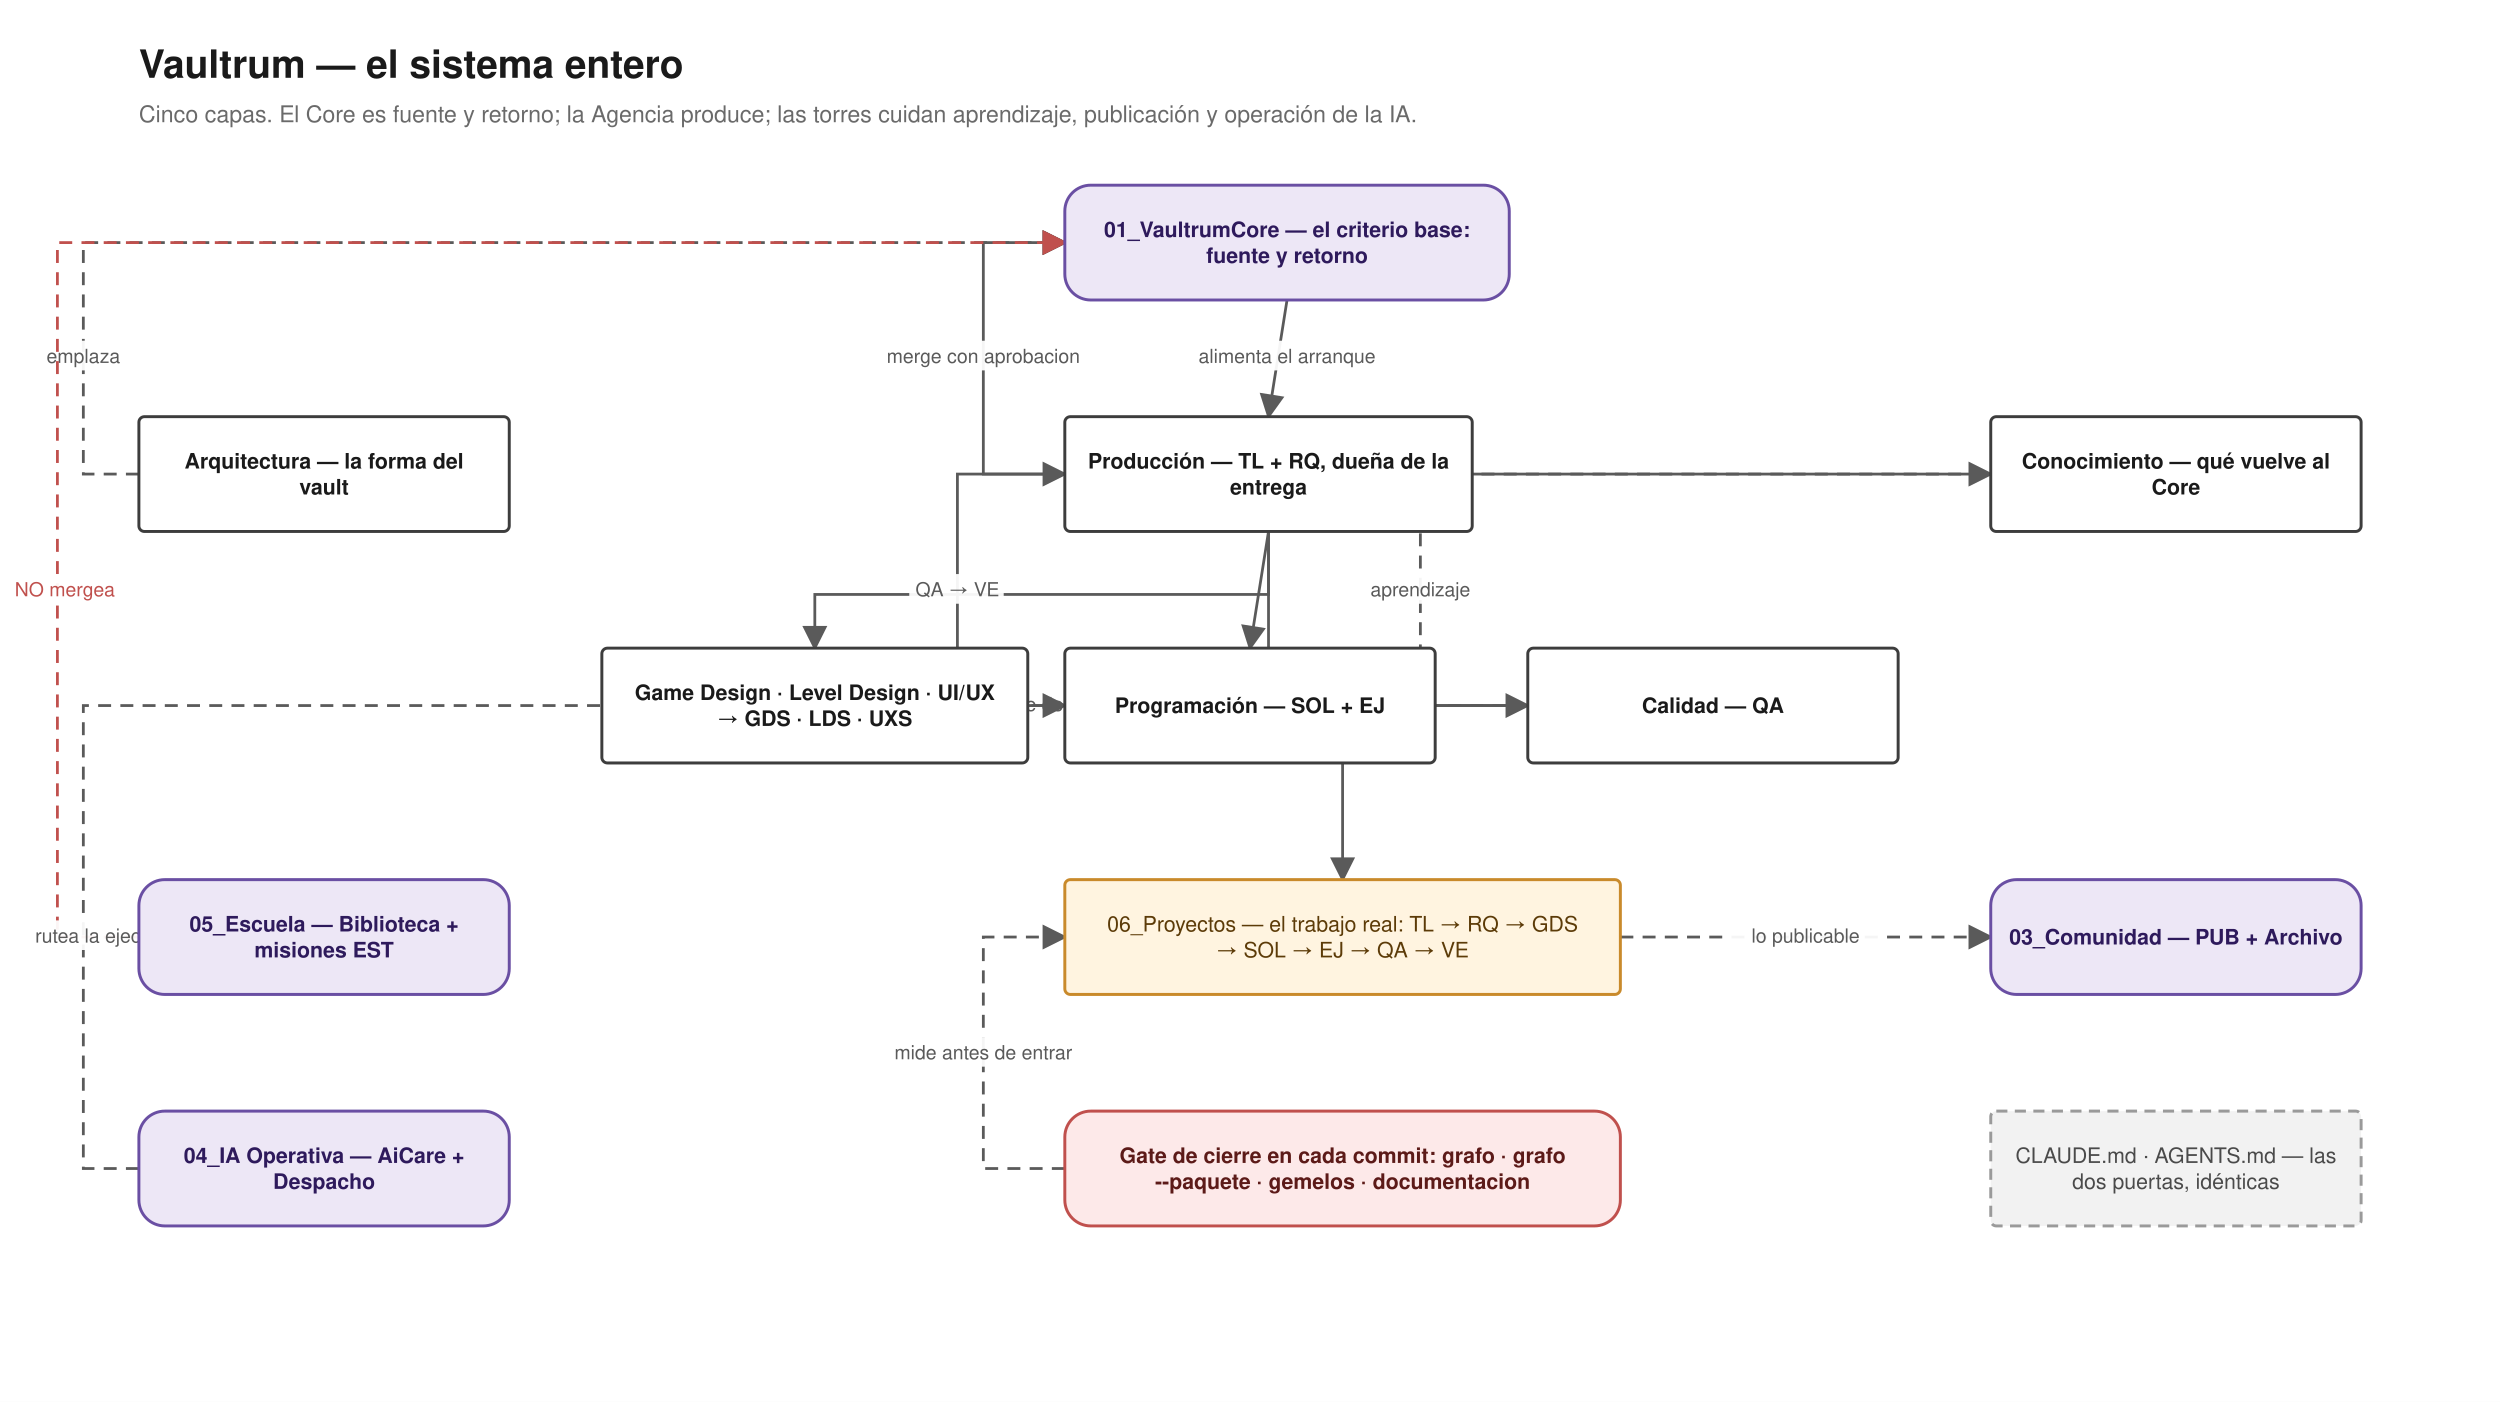
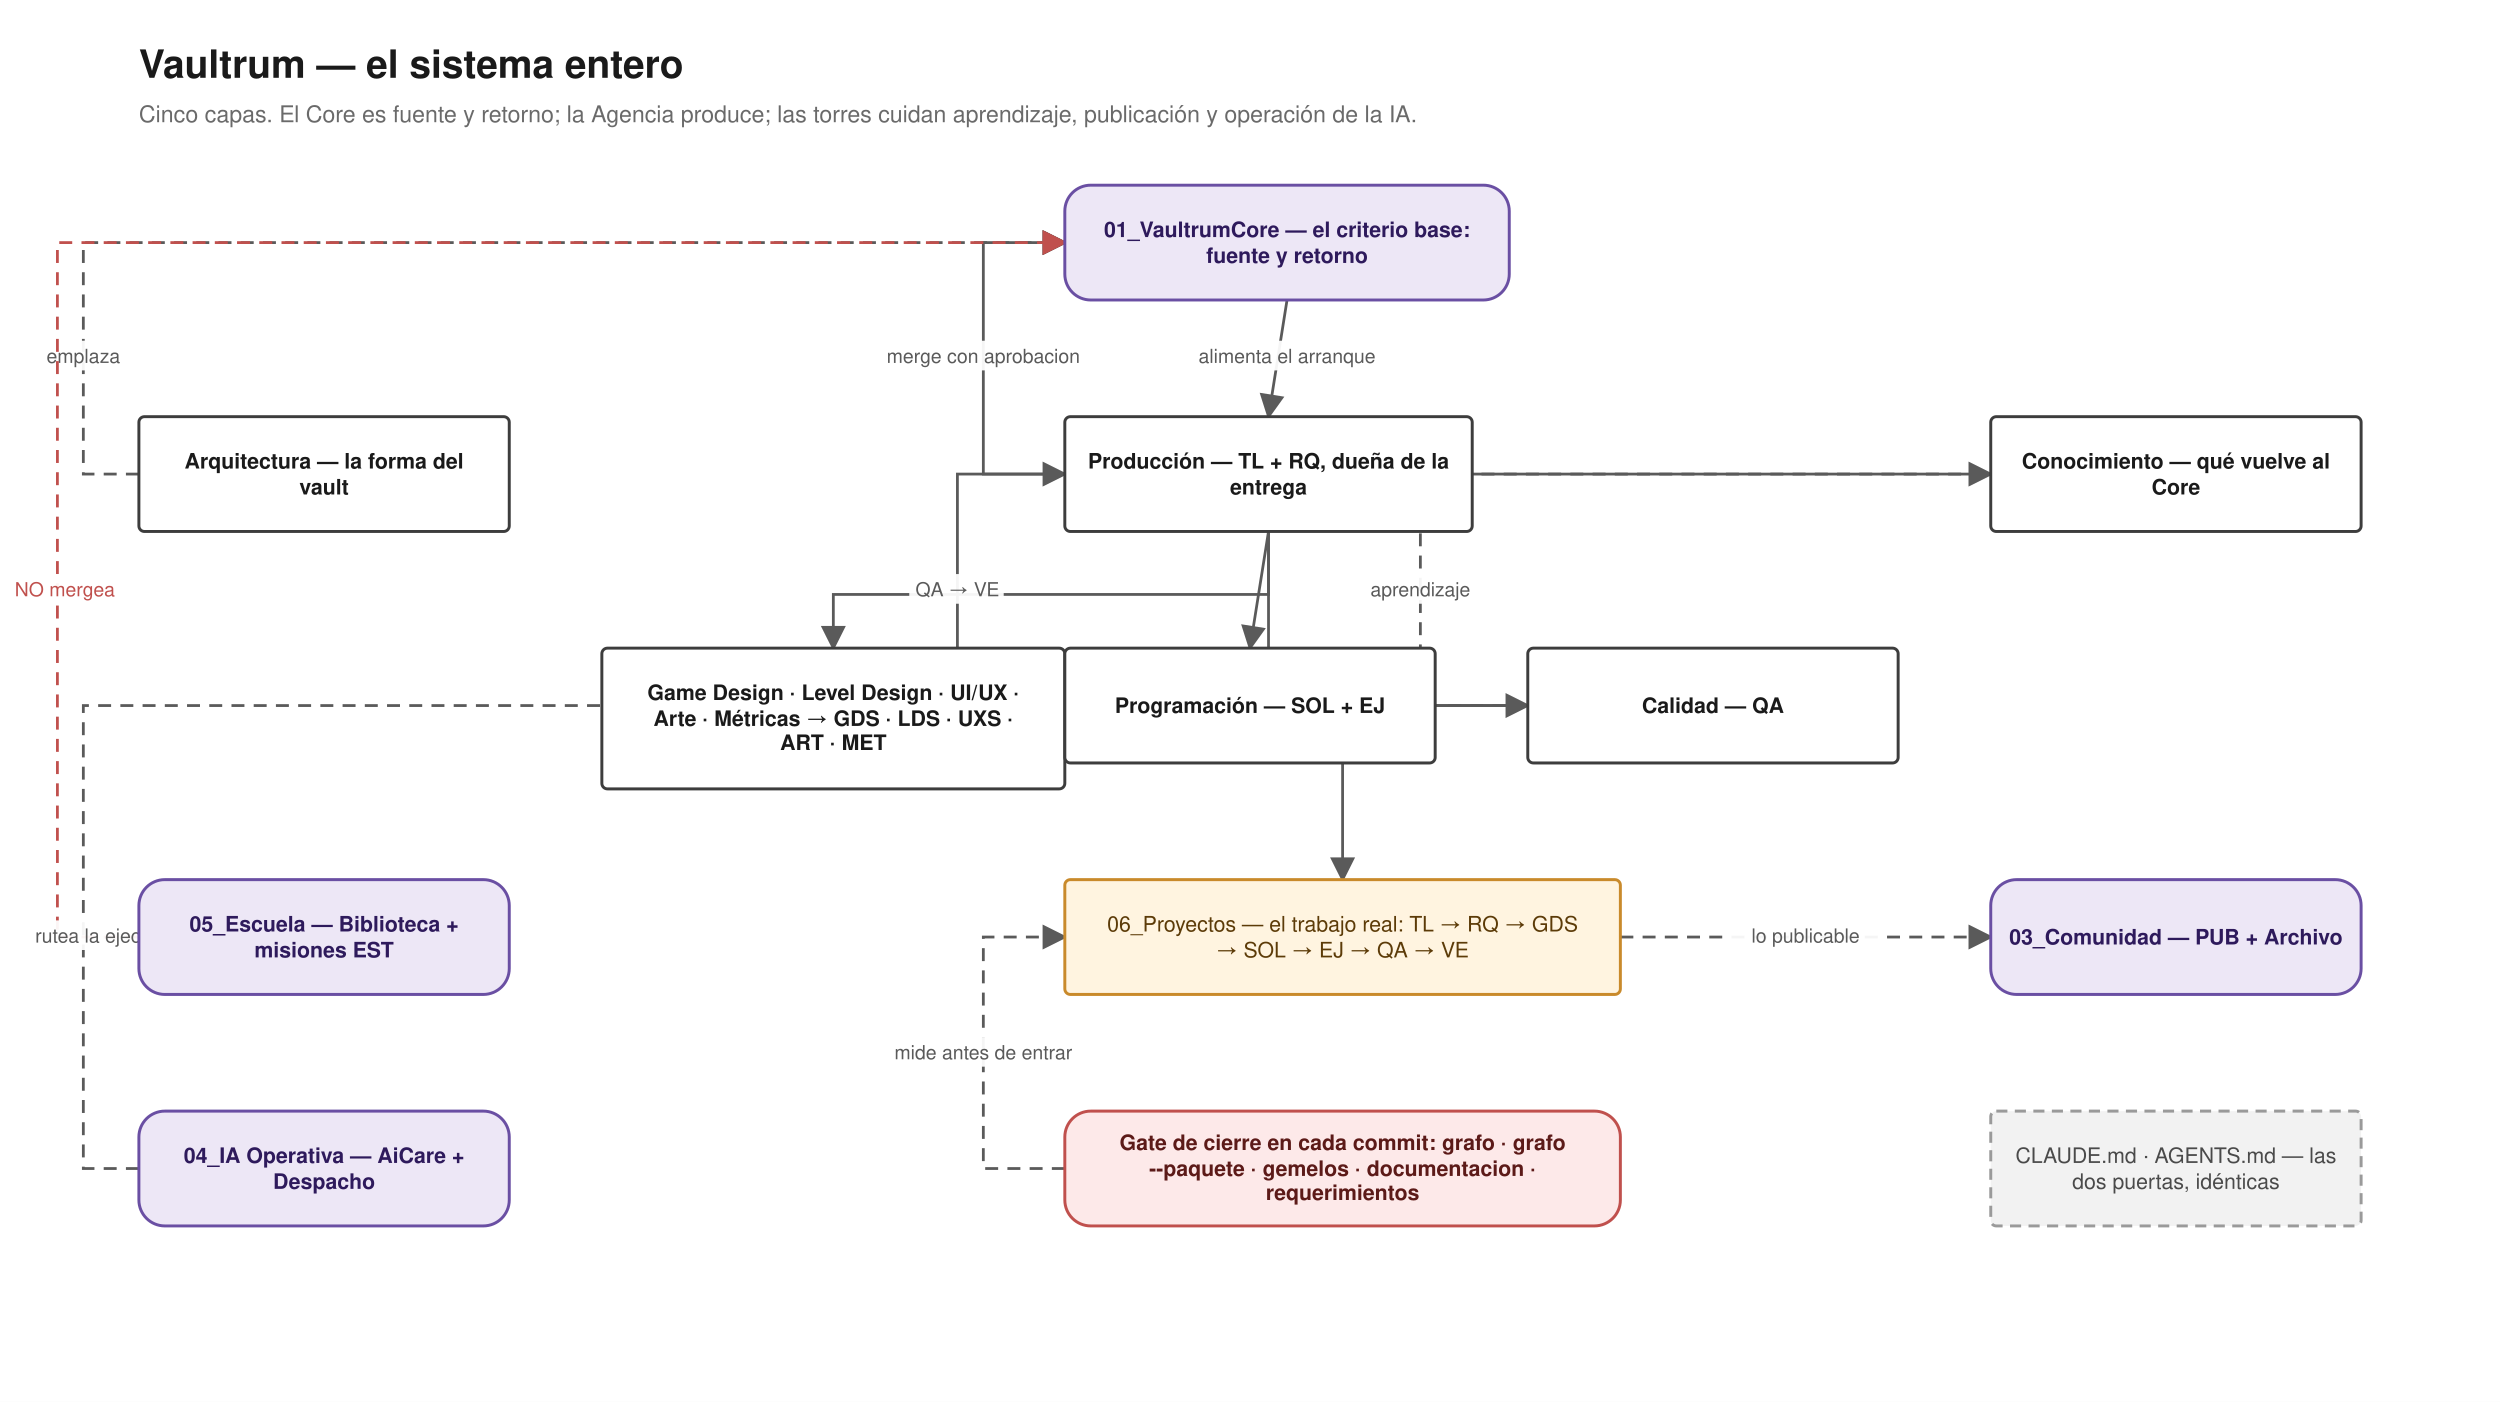
<svg xmlns="http://www.w3.org/2000/svg" width="1350" height="757" viewBox="0 0 1350 757" font-family="Segoe UI, Helvetica, Arial, sans-serif">
  <rect width="1350" height="757" fill="#FFFFFF" />
  <defs>
    <marker id="f" markerWidth="9" markerHeight="9" refX="8" refY="4.5" orient="auto">
      <path d="M0,0 L9,4.5 L0,9 z" fill="#5A5A5A" />
    </marker>
    <marker id="fr" markerWidth="9" markerHeight="9" refX="8" refY="4.5" orient="auto">
      <path d="M0,0 L9,4.5 L0,9 z" fill="#C0504D" />
    </marker>
  </defs>
  <text x="75" y="42" font-size="21" font-weight="600" fill="#1A1A1A">Vaultrum — el sistema entero</text>
  <text x="75" y="66" font-size="12.5" fill="#6A6A6A">Cinco capas. El Core es fuente y retorno; la Agencia produce; las torres cuidan aprendizaje, publicación y operación de la IA.</text>
  <path d="M 695,162 L 685,225" fill="none" stroke="#5A5A5A" stroke-width="1.5" marker-end="url(#f)" />
  <rect x="633" y="184" width="124" height="16" rx="3" fill="#FFFFFF" opacity="0.94" />
  <text x="695" y="196" font-size="10.5" fill="#5A5A5A" text-anchor="middle">alimenta el arranque</text>
-   <path d="M 685,287 L 685,321 L 440,321 L 440,350" fill="none" stroke="#5A5A5A" stroke-width="1.5" marker-end="url(#f)" />
+   <path d="M 685,287 L 685,321 L 450,321 L 450,350" fill="none" stroke="#5A5A5A" stroke-width="1.5" marker-end="url(#f)" />
  <path d="M 685,287 L 675,350" fill="none" stroke="#5A5A5A" stroke-width="1.5" marker-end="url(#f)" />
-   <path d="M 555,381 L 575,381" fill="none" stroke="#5A5A5A" stroke-width="1.5" marker-end="url(#f)" />
-   <rect x="511" y="372" width="107" height="16" rx="3" fill="#FFFFFF" opacity="0.94" />
-   <text x="565" y="384" font-size="10.5" fill="#5A5A5A" text-anchor="middle">paquete de diseno</text>
+   <path d="M 575,388 L 575,381" fill="none" stroke="#5A5A5A" stroke-width="1.5" marker-end="url(#f)" />
+   <rect x="521" y="379" width="107" height="16" rx="3" fill="#FFFFFF" opacity="0.94" />
+   <text x="575" y="391" font-size="10.5" fill="#5A5A5A" text-anchor="middle">paquete de diseno</text>
  <path d="M 775,381 L 825,381" fill="none" stroke="#5A5A5A" stroke-width="1.5" marker-end="url(#f)" />
  <path d="M 825,381 L 517,381 L 517,256 L 575,256" fill="none" stroke="#5A5A5A" stroke-width="1.5" marker-end="url(#f)" />
  <rect x="491" y="310" width="51" height="16" rx="3" fill="#FFFFFF" opacity="0.94" />
  <text x="517" y="322" font-size="10.5" fill="#5A5A5A" text-anchor="middle">QA → VE</text>
  <path d="M 685,287 L 685,366 L 725,366 L 725,475" fill="none" stroke="#5A5A5A" stroke-width="1.5" marker-end="url(#f)" />
  <rect x="668" y="357" width="74" height="16" rx="3" fill="#FFFFFF" opacity="0.94" />
  <text x="705" y="369" font-size="10.5" fill="#5A5A5A" text-anchor="middle">aterriza en</text>
  <path d="M 1075,256 L 531,256 L 531,131 L 575,131" fill="none" stroke="#5A5A5A" stroke-width="1.5" marker-end="url(#f)" />
  <rect x="469" y="184" width="124" height="16" rx="3" fill="#FFFFFF" opacity="0.94" />
  <text x="531" y="196" font-size="10.5" fill="#5A5A5A" text-anchor="middle">merge con aprobacion</text>
  <path d="M 825,381 L 767,381 L 767,256 L 1075,256" fill="none" stroke="#5A5A5A" stroke-width="1.5" stroke-dasharray="7 5" marker-end="url(#f)" />
  <rect x="730" y="310" width="74" height="16" rx="3" fill="#FFFFFF" opacity="0.94" />
  <text x="767" y="322" font-size="10.5" fill="#5A5A5A" text-anchor="middle">aprendizaje</text>
  <path d="M 75,256 L 45,256 L 45,131 L 575,131" fill="none" stroke="#5A5A5A" stroke-width="1.5" stroke-dasharray="7 5" marker-end="url(#f)" />
  <rect x="19" y="184" width="51" height="16" rx="3" fill="#FFFFFF" opacity="0.94" />
  <text x="45" y="196" font-size="10.5" fill="#5A5A5A" text-anchor="middle">emplaza</text>
  <path d="M 75,506 L 31,506 L 31,131 L 575,131" fill="none" stroke="#C0504D" stroke-width="1.5" stroke-dasharray="7 5" marker-end="url(#fr)" />
  <rect x="4" y="310" width="62" height="16" rx="3" fill="#FFFFFF" opacity="0.94" />
  <text x="35" y="322" font-size="10.5" fill="#C0504D" text-anchor="middle">NO mergea</text>
  <path d="M 875,506 L 1075,506" fill="none" stroke="#5A5A5A" stroke-width="1.5" stroke-dasharray="7 5" marker-end="url(#f)" />
  <rect x="933" y="497" width="85" height="16" rx="3" fill="#FFFFFF" opacity="0.94" />
  <text x="975" y="509" font-size="10.5" fill="#5A5A5A" text-anchor="middle">lo publicable</text>
  <path d="M 75,631 L 45,631 L 45,381 L 575,381" fill="none" stroke="#5A5A5A" stroke-width="1.5" stroke-dasharray="7 5" marker-end="url(#f)" />
  <rect x="4" y="497" width="113" height="16" rx="3" fill="#FFFFFF" opacity="0.94" />
  <text x="60" y="509" font-size="10.5" fill="#5A5A5A" text-anchor="middle">rutea la ejecucion</text>
  <path d="M 575,631 L 531,631 L 531,506 L 575,506" fill="none" stroke="#5A5A5A" stroke-width="1.5" stroke-dasharray="7 5" marker-end="url(#f)" />
  <rect x="469" y="560" width="124" height="16" rx="3" fill="#FFFFFF" opacity="0.94" />
  <text x="531" y="572" font-size="10.5" fill="#5A5A5A" text-anchor="middle">mide antes de entrar</text>
  <rect x="575" y="100" width="240" height="62" rx="14" fill="#EDE7F6" stroke="#6A4FA3" stroke-width="1.6" />
  <text x="695" y="128" font-size="11.5" fill="#2E1A5C" font-weight="600" text-anchor="middle">01_VaultrumCore — el criterio base:</text>
  <text x="695" y="142" font-size="11.5" fill="#2E1A5C" font-weight="600" text-anchor="middle">fuente y retorno</text>
  <rect x="75" y="225" width="200" height="62" rx="3" fill="#FFFFFF" stroke="#3D3D3D" stroke-width="1.6" />
  <text x="175" y="253" font-size="11.5" fill="#1A1A1A" font-weight="600" text-anchor="middle">Arquitectura — la forma del</text>
  <text x="175" y="267" font-size="11.5" fill="#1A1A1A" font-weight="600" text-anchor="middle">vault</text>
  <rect x="575" y="225" width="220" height="62" rx="3" fill="#FFFFFF" stroke="#3D3D3D" stroke-width="1.6" />
  <text x="685" y="253" font-size="11.5" fill="#1A1A1A" font-weight="600" text-anchor="middle">Producción — TL + RQ, dueña de la</text>
  <text x="685" y="267" font-size="11.5" fill="#1A1A1A" font-weight="600" text-anchor="middle">entrega</text>
  <rect x="1075" y="225" width="200" height="62" rx="3" fill="#FFFFFF" stroke="#3D3D3D" stroke-width="1.6" />
  <text x="1175" y="253" font-size="11.5" fill="#1A1A1A" font-weight="600" text-anchor="middle">Conocimiento — qué vuelve al</text>
  <text x="1175" y="267" font-size="11.5" fill="#1A1A1A" font-weight="600" text-anchor="middle">Core</text>
-   <rect x="325" y="350" width="230" height="62" rx="3" fill="#FFFFFF" stroke="#3D3D3D" stroke-width="1.6" />
-   <text x="440" y="378" font-size="11.5" fill="#1A1A1A" font-weight="600" text-anchor="middle">Game Design · Level Design · UI/UX</text>
-   <text x="440" y="392" font-size="11.5" fill="#1A1A1A" font-weight="600" text-anchor="middle">→ GDS · LDS · UXS</text>
+   <rect x="325" y="350" width="250" height="76" rx="3" fill="#FFFFFF" stroke="#3D3D3D" stroke-width="1.6" />
+   <text x="450" y="378" font-size="11.5" fill="#1A1A1A" font-weight="600" text-anchor="middle">Game Design · Level Design · UI/UX ·</text>
+   <text x="450" y="392" font-size="11.5" fill="#1A1A1A" font-weight="600" text-anchor="middle">Arte · Métricas → GDS · LDS · UXS ·</text>
+   <text x="450" y="405" font-size="11.5" fill="#1A1A1A" font-weight="600" text-anchor="middle">ART · MET</text>
  <rect x="575" y="350" width="200" height="62" rx="3" fill="#FFFFFF" stroke="#3D3D3D" stroke-width="1.6" />
  <text x="675" y="385" font-size="11.5" fill="#1A1A1A" font-weight="600" text-anchor="middle">Programación — SOL + EJ</text>
  <rect x="825" y="350" width="200" height="62" rx="3" fill="#FFFFFF" stroke="#3D3D3D" stroke-width="1.6" />
  <text x="925" y="385" font-size="11.5" fill="#1A1A1A" font-weight="600" text-anchor="middle">Calidad — QA</text>
  <rect x="575" y="475" width="300" height="62" rx="3" fill="#FFF4E0" stroke="#C98A2B" stroke-width="1.6" />
  <text x="725" y="503" font-size="11.5" fill="#5C3B08" font-weight="400" text-anchor="middle">06_Proyectos — el trabajo real: TL → RQ → GDS</text>
  <text x="725" y="517" font-size="11.5" fill="#5C3B08" font-weight="400" text-anchor="middle">→ SOL → EJ → QA → VE</text>
  <rect x="75" y="475" width="200" height="62" rx="14" fill="#EDE7F6" stroke="#6A4FA3" stroke-width="1.6" />
  <text x="175" y="503" font-size="11.5" fill="#2E1A5C" font-weight="600" text-anchor="middle">05_Escuela — Biblioteca +</text>
  <text x="175" y="517" font-size="11.5" fill="#2E1A5C" font-weight="600" text-anchor="middle">misiones EST</text>
  <rect x="1075" y="475" width="200" height="62" rx="14" fill="#EDE7F6" stroke="#6A4FA3" stroke-width="1.6" />
  <text x="1175" y="510" font-size="11.5" fill="#2E1A5C" font-weight="600" text-anchor="middle">03_Comunidad — PUB + Archivo</text>
  <rect x="75" y="600" width="200" height="62" rx="14" fill="#EDE7F6" stroke="#6A4FA3" stroke-width="1.6" />
  <text x="175" y="628" font-size="11.5" fill="#2E1A5C" font-weight="600" text-anchor="middle">04_IA Operativa — AiCare +</text>
  <text x="175" y="642" font-size="11.5" fill="#2E1A5C" font-weight="600" text-anchor="middle">Despacho</text>
  <rect x="575" y="600" width="300" height="62" rx="14" fill="#FDE9E9" stroke="#C0504D" stroke-width="1.6" />
-   <text x="725" y="628" font-size="11.5" fill="#5C1A18" font-weight="600" text-anchor="middle">Gate de cierre en cada commit: grafo · grafo</text>
-   <text x="725" y="642" font-size="11.5" fill="#5C1A18" font-weight="600" text-anchor="middle">--paquete · gemelos · documentacion</text>
+   <text x="725" y="621" font-size="11.5" fill="#5C1A18" font-weight="600" text-anchor="middle">Gate de cierre en cada commit: grafo · grafo</text>
+   <text x="725" y="635" font-size="11.5" fill="#5C1A18" font-weight="600" text-anchor="middle">--paquete · gemelos · documentacion ·</text>
+   <text x="725" y="648" font-size="11.5" fill="#5C1A18" font-weight="600" text-anchor="middle">requerimientos</text>
  <rect x="1075" y="600" width="200" height="62" rx="3" fill="#F2F2F2" stroke="#9A9A9A" stroke-width="1.6" stroke-dasharray="6 4" />
  <text x="1175" y="628" font-size="11.5" fill="#4A4A4A" font-weight="400" text-anchor="middle">CLAUDE.md · AGENTS.md — las</text>
  <text x="1175" y="642" font-size="11.5" fill="#4A4A4A" font-weight="400" text-anchor="middle">dos puertas, idénticas</text>
</svg>
